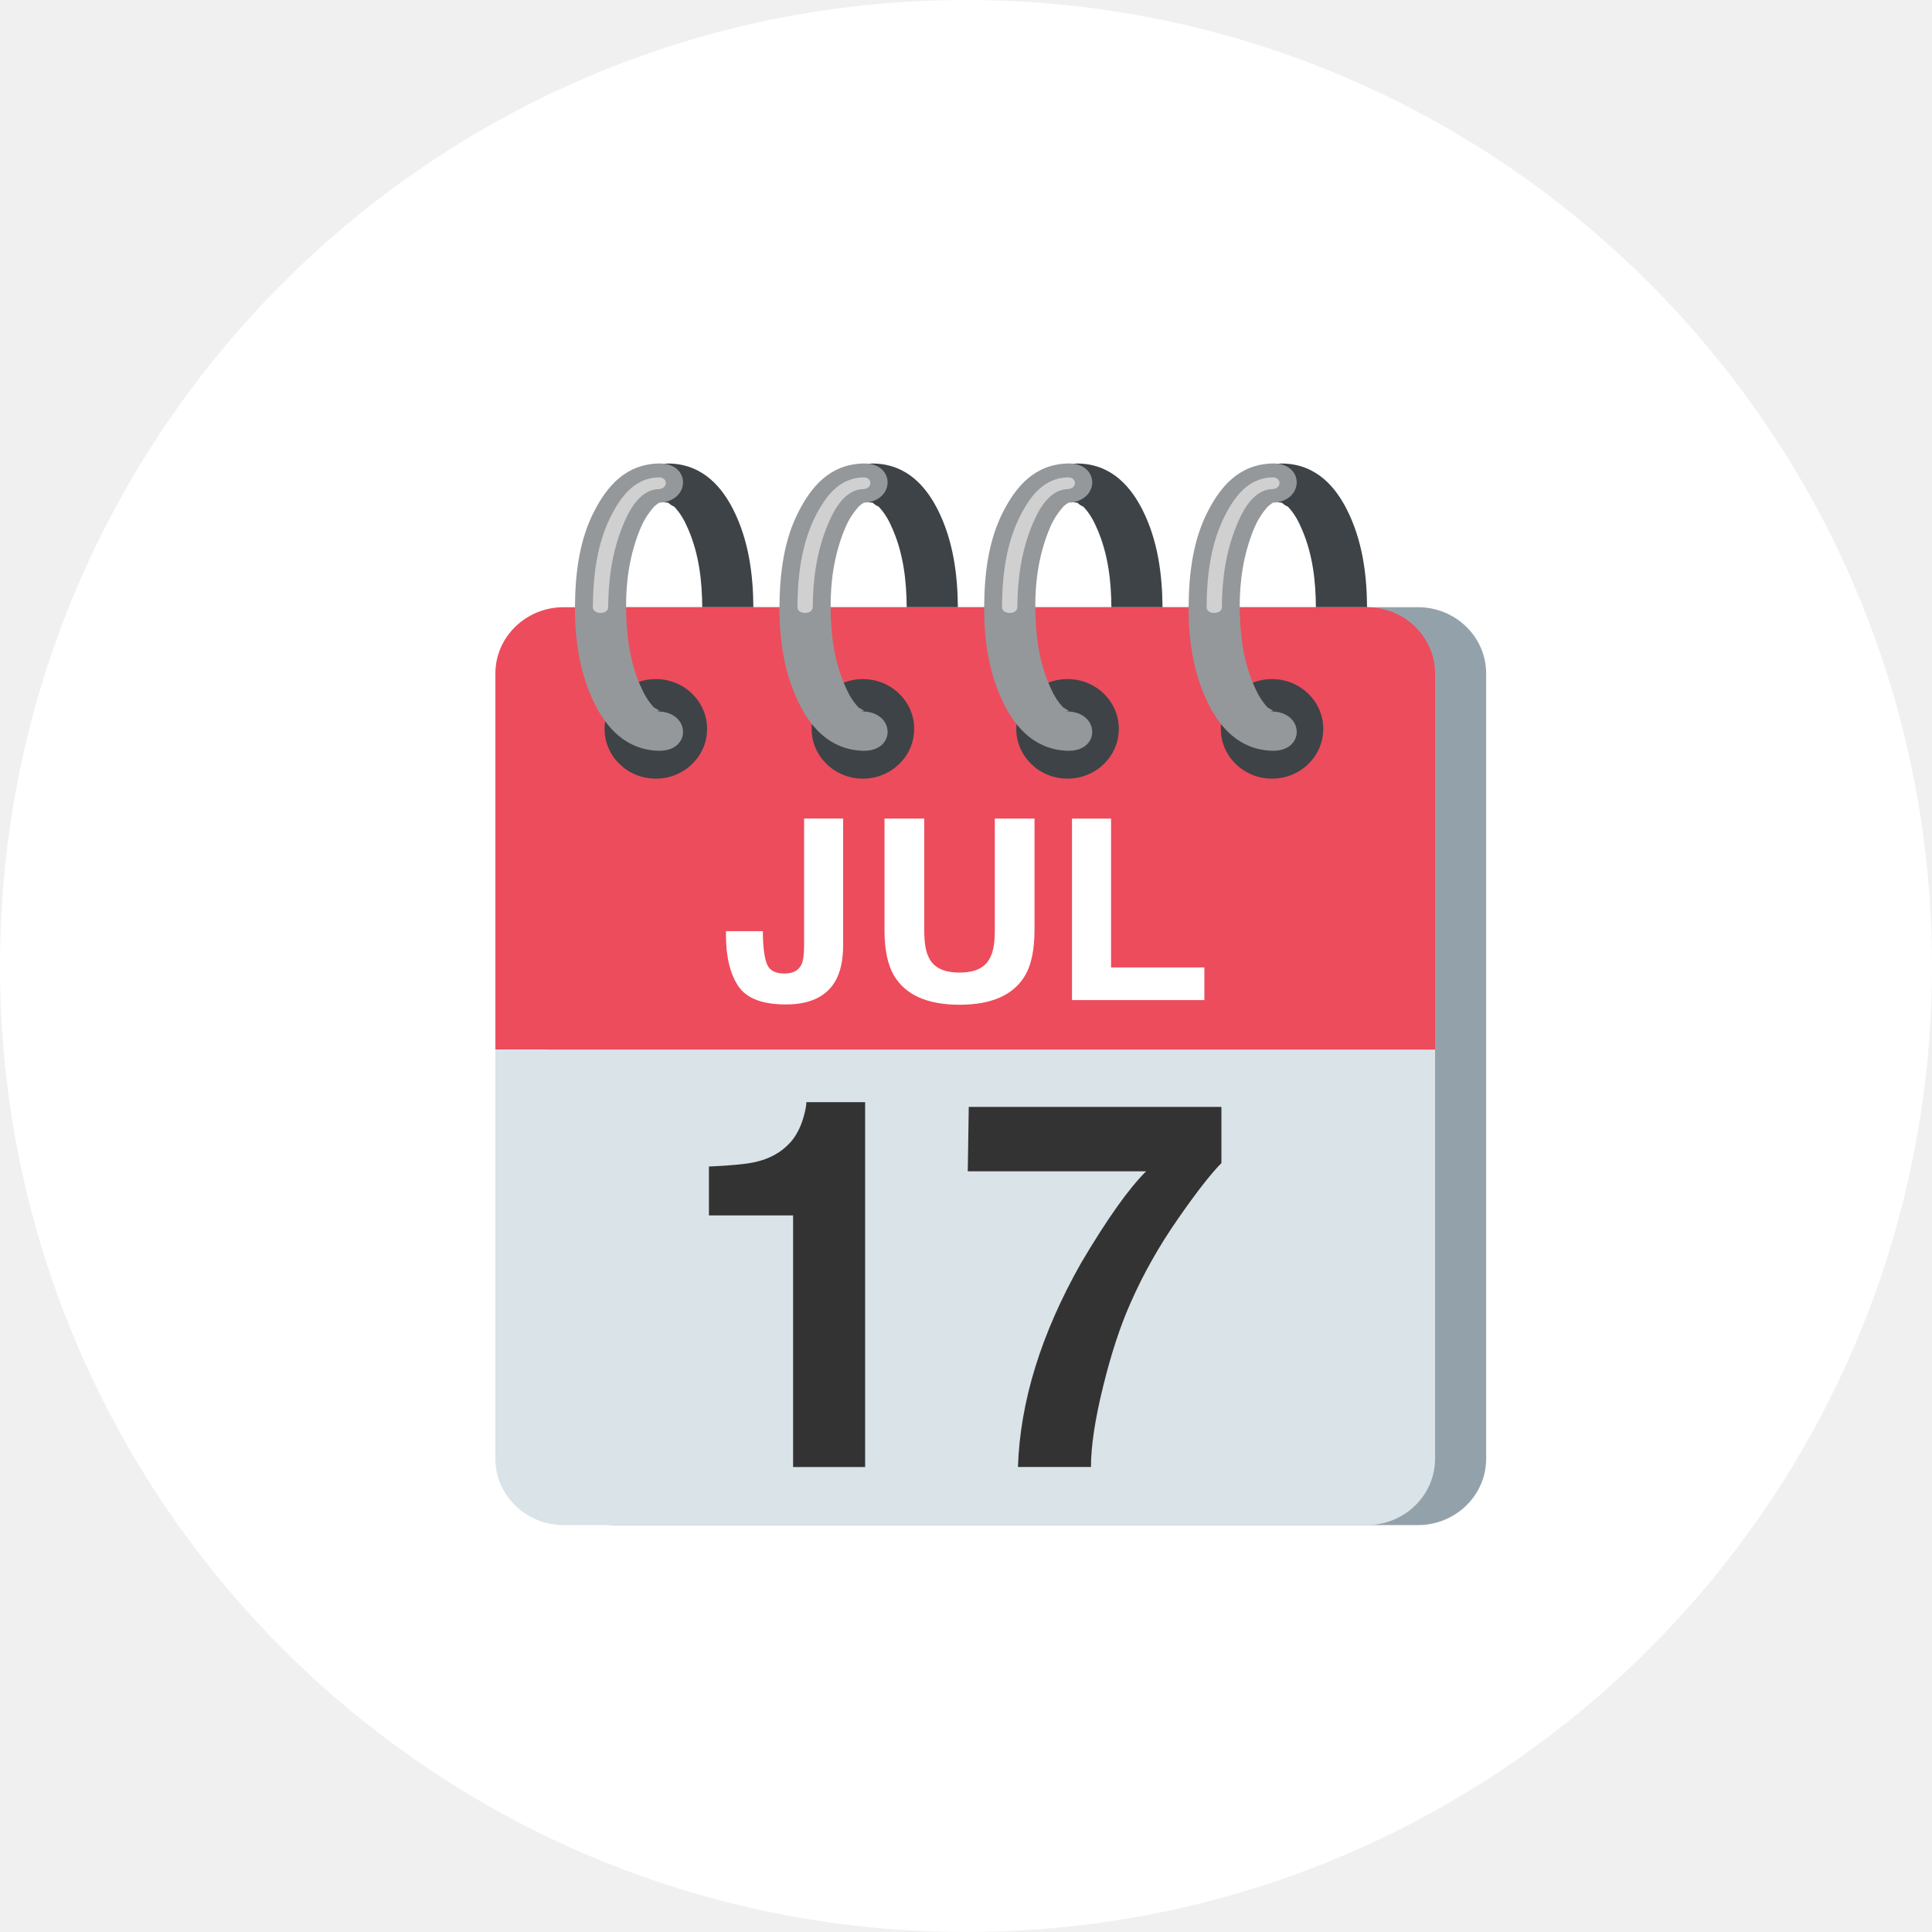
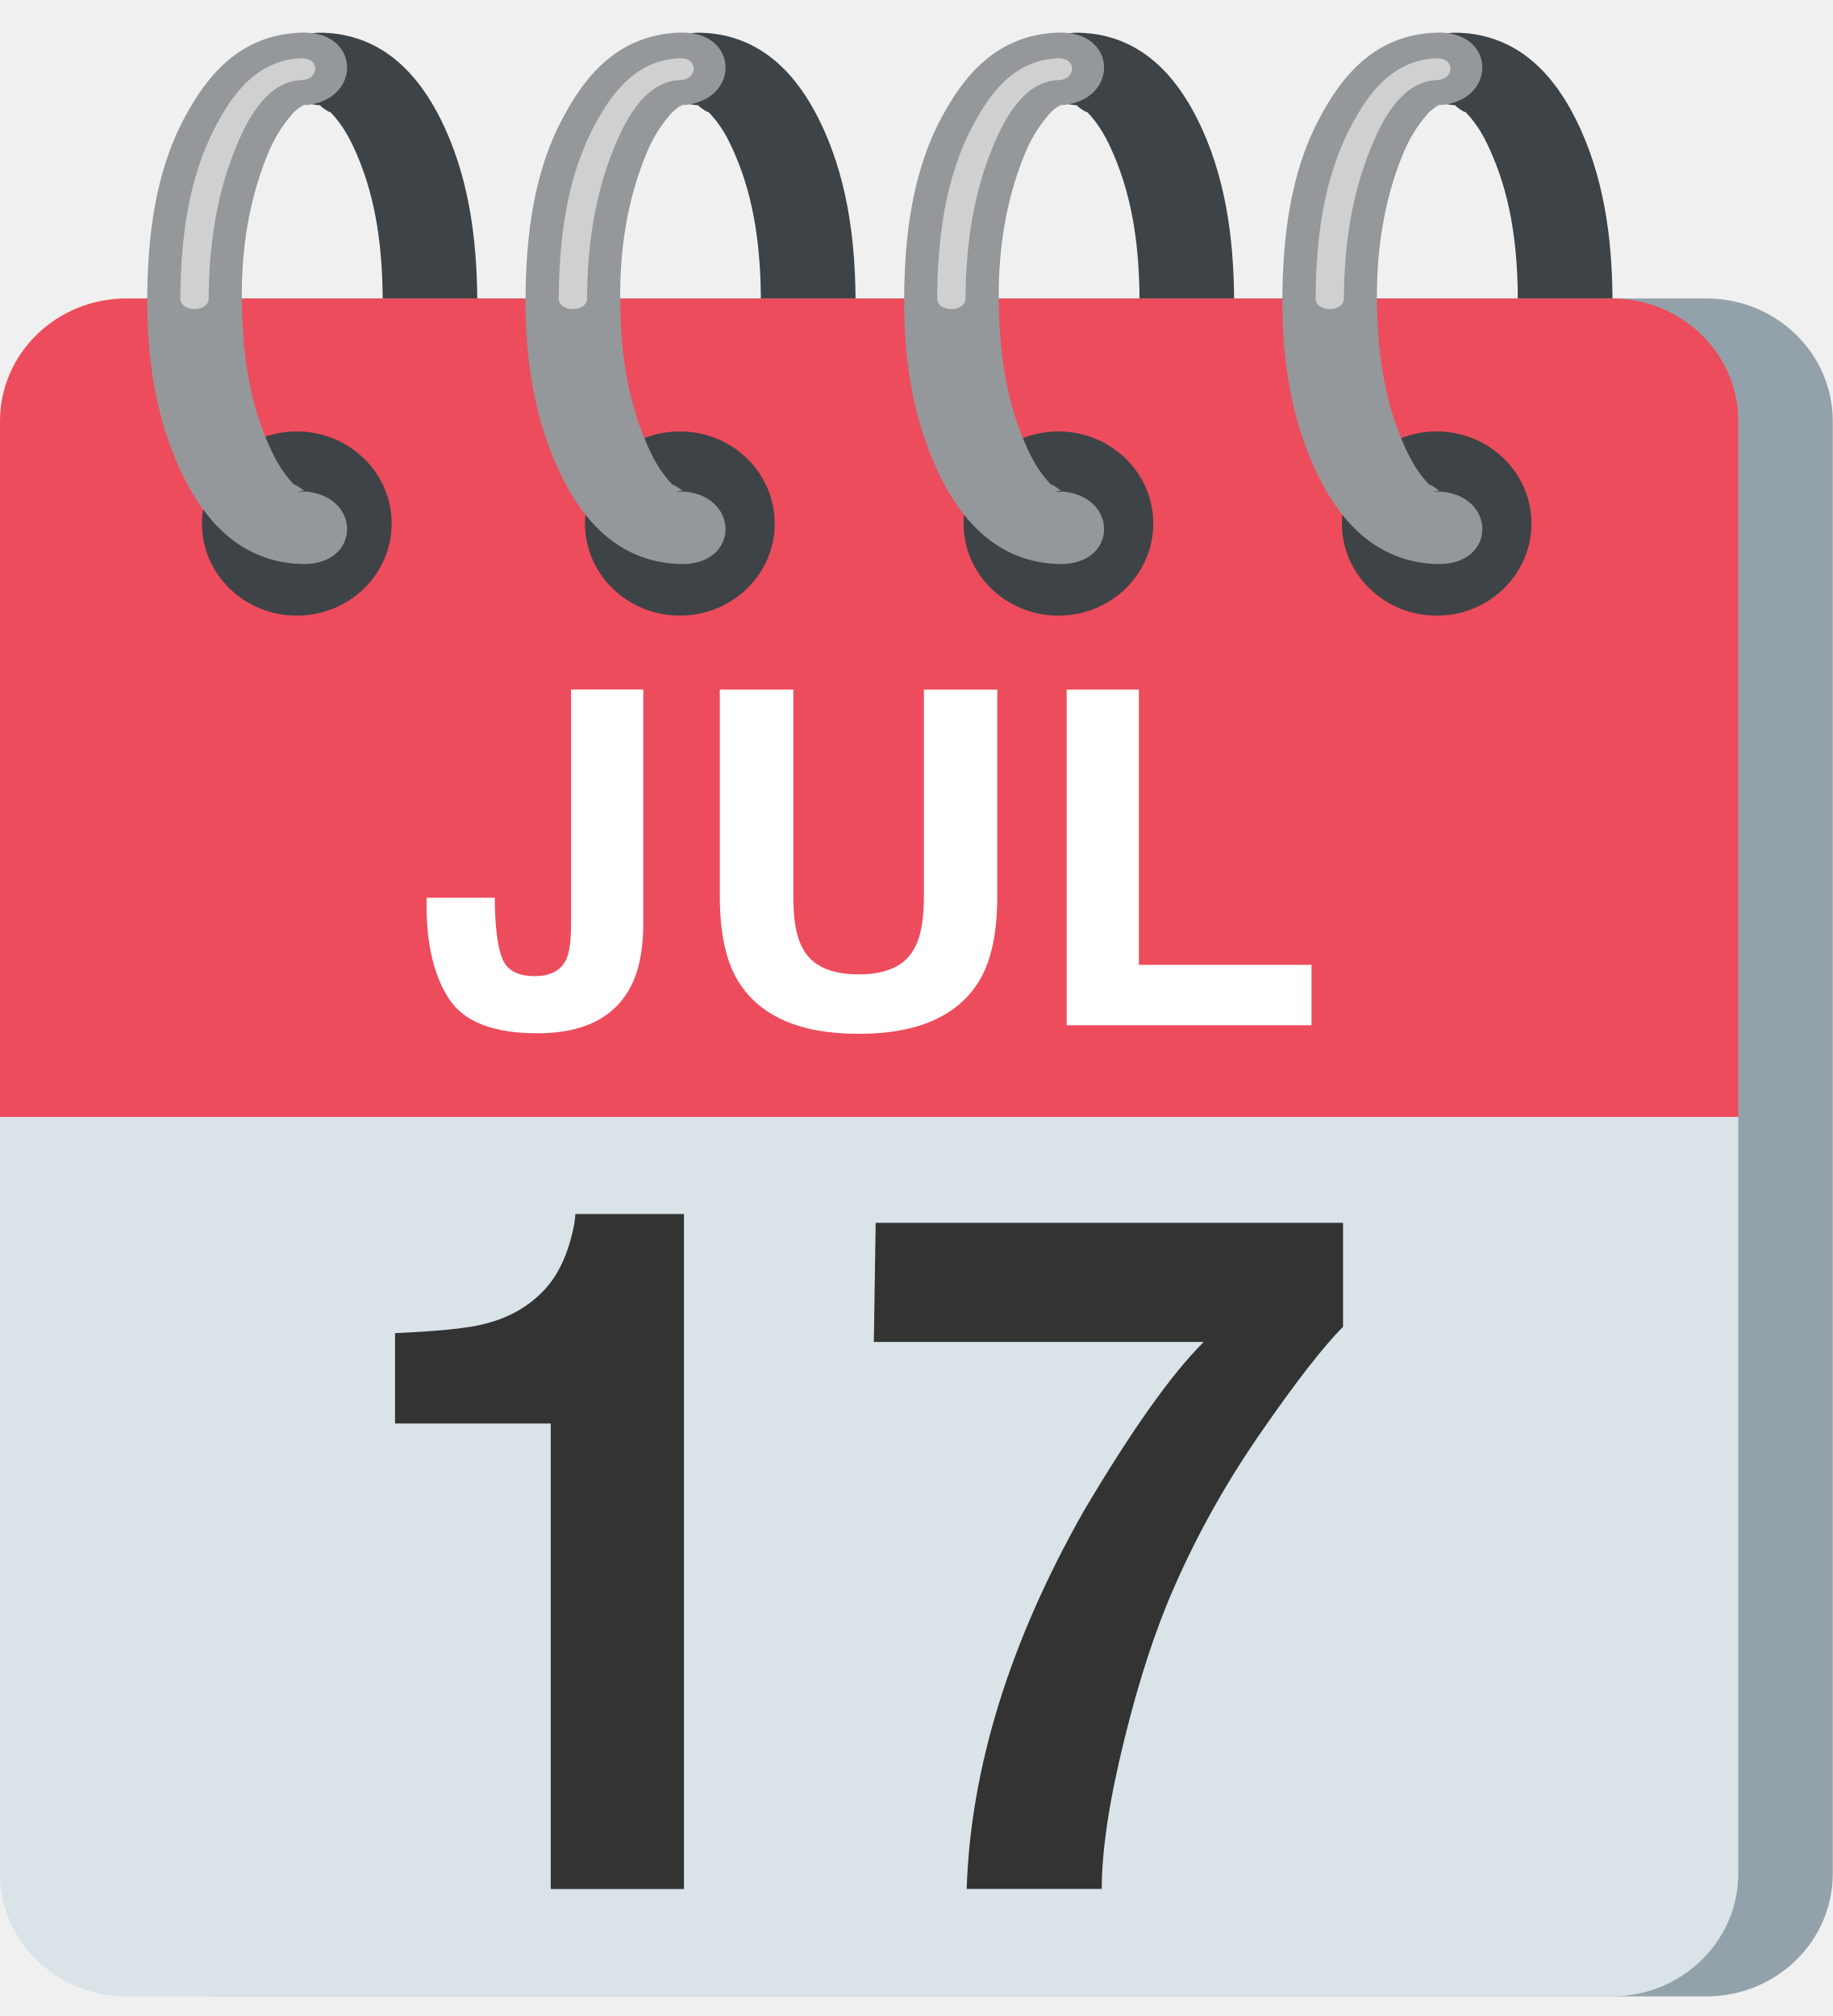
- <svg xmlns="http://www.w3.org/2000/svg" width="39px" height="39px" viewBox="0 0 39 39" version="1.1">
+ <svg xmlns="http://www.w3.org/2000/svg" width="20px" height="22px" viewBox="0 0 20 22" version="1.1">
  <defs />
  <g id="Page-1" stroke="none" stroke-width="1" fill="none" fill-rule="evenodd">
-     <g id="iPhone-6-Copy-10" transform="translate(-175, -216)">
-       <g id="gram-panel" transform="translate(159, 0)">
-         <g id="Group-5" transform="translate(16, 216)">
-           <circle id="Oval-560-Copy-3" fill="#FFFFFF" cx="19.5" cy="19.5" r="19.5" />
-           <g id="1f5d3" transform="translate(10, 9)">
-             <g id="Group">
-               <path d="M20,20.446 C20,21.186 19.383,21.786 18.621,21.786 L2.41,21.786 C1.649,21.786 1.031,21.186 1.031,20.446 L1.031,4.596 C1.031,3.857 1.649,3.257 2.41,3.257 L18.621,3.257 C19.384,3.257 20,3.857 20,4.596 L20,20.446" id="Shape" fill="#93A2AA" />
-               <path d="M18.969,4.596 C18.969,3.857 18.35,3.257 17.589,3.257 L1.379,3.257 C0.618,3.257 0,3.856 0,4.596 L0,12.188 L18.969,12.188 L18.969,4.596 L18.969,4.596 Z" id="Shape" fill="#ED4C5C" />
-               <path d="M0,12.188 L0,20.446 C0,21.186 0.618,21.786 1.379,21.786 L17.589,21.786 C18.35,21.786 18.969,21.186 18.969,20.446 L18.969,12.188 L0,12.188 L0,12.188 Z" id="Shape" fill="#D9E3E8" />
-               <g transform="translate(2.142857, 0.357143)" fill="#3E4347">
-                 <ellipse id="Oval" cx="1.096" cy="5.356" rx="1.035" ry="1.005" />
-                 <ellipse id="Oval" cx="5.276" cy="5.356" rx="1.035" ry="1.005" />
-                 <ellipse id="Oval" cx="9.407" cy="5.356" rx="1.035" ry="1.005" />
-                 <ellipse id="Oval" cx="13.535" cy="5.356" rx="1.034" ry="1.005" />
-                 <path d="M10.917,0.93 C10.694,0.492 10.318,0.021 9.639,0 C8.985,-0.02 8.976,0.748 9.608,0.792 C9.609,0.793 9.61,0.793 9.612,0.793 C9.594,0.796 9.758,0.904 9.708,0.852 C9.859,1.005 9.937,1.161 10.012,1.335 C10.227,1.837 10.288,2.373 10.292,2.899 L11.324,2.899 C11.319,2.24 11.231,1.55 10.917,0.93 M9.622,0.793 C9.627,0.795 9.631,0.796 9.639,0.797 C9.631,0.796 9.626,0.794 9.62,0.793 L9.622,0.793" id="Shape" />
-                 <path d="M6.786,0.93 C6.564,0.492 6.187,0.021 5.509,0 C4.854,-0.02 4.846,0.748 5.477,0.792 C5.478,0.793 5.48,0.793 5.481,0.793 C5.463,0.796 5.627,0.904 5.576,0.852 C5.728,1.005 5.806,1.161 5.881,1.335 C6.096,1.837 6.156,2.373 6.16,2.899 L7.193,2.899 C7.188,2.24 7.099,1.55 6.786,0.93 M5.491,0.793 C5.495,0.795 5.5,0.796 5.507,0.797 C5.5,0.796 5.494,0.794 5.49,0.793 L5.491,0.793" id="Shape" />
-                 <path d="M2.659,0.93 C2.437,0.492 2.059,0.021 1.381,0 C0.726,-0.02 0.719,0.748 1.349,0.792 C1.351,0.793 1.352,0.793 1.354,0.793 C1.336,0.796 1.5,0.904 1.449,0.852 C1.6,1.005 1.679,1.161 1.754,1.335 C1.969,1.837 2.029,2.373 2.033,2.899 L3.065,2.899 C3.06,2.24 2.972,1.55 2.659,0.93 M1.364,0.793 C1.368,0.795 1.373,0.796 1.38,0.797 C1.373,0.796 1.367,0.794 1.362,0.793 L1.364,0.793" id="Shape" />
-                 <path d="M15.046,0.93 C14.825,0.492 14.446,0.021 13.769,0 C13.114,-0.02 13.106,0.748 13.738,0.792 C13.739,0.793 13.74,0.793 13.741,0.793 C13.723,0.796 13.887,0.904 13.837,0.852 C13.988,1.005 14.067,1.161 14.141,1.335 C14.357,1.837 14.417,2.373 14.42,2.899 L15.453,2.899 C15.449,2.24 15.36,1.55 15.046,0.93 M13.751,0.793 C13.755,0.795 13.76,0.796 13.768,0.797 C13.76,0.796 13.755,0.794 13.749,0.793 L13.751,0.793" id="Shape" />
-               </g>
-               <g transform="translate(1.428571, 0)" id="Shape" fill="#94989B">
-                 <path d="M10.121,5.361 C10.002,5.357 10.239,5.384 10.123,5.358 C10.243,5.384 10.151,5.366 10.114,5.349 C10.242,5.409 9.993,5.241 10.054,5.303 C9.902,5.149 9.825,4.994 9.75,4.82 C9.534,4.317 9.474,3.782 9.47,3.255 C9.467,2.727 9.544,2.197 9.75,1.691 C9.818,1.524 9.896,1.391 10.025,1.239 C10.043,1.219 10.07,1.193 10.155,1.136 C10.064,1.196 10.155,1.144 10.18,1.134 C10.111,1.155 10.104,1.159 10.156,1.146 C10.075,1.151 10.064,1.153 10.121,1.15 C10.785,1.13 10.787,0.335 10.121,0.356 C9.435,0.377 9.078,0.849 8.844,1.286 C8.518,1.896 8.442,2.603 8.438,3.255 C8.433,3.913 8.532,4.609 8.844,5.225 C9.066,5.663 9.444,6.134 10.121,6.155 C10.787,6.176 10.785,5.381 10.121,5.361" />
-                 <path d="M5.991,5.361 C5.871,5.357 6.108,5.384 5.991,5.358 C6.111,5.384 6.02,5.366 5.983,5.349 C6.11,5.409 5.861,5.241 5.923,5.303 C5.771,5.149 5.693,4.994 5.619,4.82 C5.402,4.317 5.342,3.782 5.339,3.255 C5.336,2.727 5.412,2.197 5.619,1.691 C5.686,1.524 5.764,1.391 5.894,1.239 C5.911,1.219 5.939,1.193 6.024,1.136 C5.933,1.196 6.023,1.144 6.049,1.134 C5.98,1.155 5.972,1.159 6.025,1.146 C5.945,1.151 5.933,1.153 5.991,1.15 C6.654,1.13 6.656,0.335 5.991,0.356 C5.304,0.377 4.946,0.849 4.714,1.286 C4.386,1.896 4.311,2.603 4.306,3.255 C4.302,3.913 4.401,4.609 4.714,5.225 C4.935,5.663 5.312,6.134 5.991,6.155 C6.656,6.176 6.654,5.381 5.991,5.361" />
-                 <path d="M1.861,5.361 C1.741,5.357 1.979,5.384 1.862,5.358 C1.983,5.384 1.891,5.366 1.854,5.349 C1.982,5.409 1.732,5.241 1.794,5.303 C1.642,5.149 1.565,4.994 1.489,4.82 C1.273,4.317 1.214,3.782 1.21,3.255 C1.206,2.727 1.284,2.197 1.489,1.691 C1.558,1.524 1.635,1.391 1.765,1.239 C1.782,1.219 1.81,1.193 1.895,1.136 C1.804,1.196 1.894,1.144 1.919,1.134 C1.851,1.155 1.844,1.159 1.897,1.146 C1.816,1.151 1.804,1.153 1.861,1.15 C2.524,1.13 2.527,0.335 1.861,0.356 C1.174,0.377 0.818,0.849 0.584,1.286 C0.258,1.896 0.182,2.603 0.178,3.255 C0.173,3.913 0.273,4.609 0.585,5.225 C0.807,5.663 1.184,6.134 1.861,6.155 C2.527,6.176 2.524,5.381 1.861,5.361" />
-                 <path d="M14.249,5.361 C14.13,5.357 14.367,5.384 14.25,5.358 C14.371,5.384 14.279,5.366 14.242,5.349 C14.369,5.409 14.12,5.241 14.181,5.303 C14.03,5.149 13.952,4.994 13.877,4.82 C13.661,4.317 13.601,3.782 13.597,3.255 C13.594,2.727 13.672,2.197 13.877,1.691 C13.946,1.524 14.022,1.391 14.152,1.239 C14.17,1.219 14.199,1.193 14.282,1.136 C14.191,1.196 14.281,1.144 14.307,1.134 C14.239,1.155 14.23,1.159 14.284,1.146 C14.203,1.151 14.191,1.153 14.249,1.15 C14.912,1.13 14.915,0.335 14.249,0.356 C13.562,0.377 13.205,0.849 12.972,1.286 C12.646,1.896 12.57,2.603 12.565,3.255 C12.56,3.913 12.66,4.609 12.972,5.225 C13.194,5.663 13.571,6.134 14.249,6.155 C14.915,6.176 14.913,5.381 14.249,5.361" />
-               </g>
-               <g transform="translate(1.785714, 0.357143)" id="Shape" fill="#D0D0D0">
-                 <path d="M8.75,2.9 C8.755,2.346 8.826,1.791 9.042,1.261 C9.139,1.024 9.357,0.529 9.763,0.517 C9.963,0.511 9.964,0.272 9.763,0.279 C9.265,0.294 9.001,0.695 8.835,1.005 C8.52,1.594 8.445,2.27 8.441,2.9 C8.44,3.054 8.75,3.054 8.751,2.9" />
-                 <path d="M4.62,2.9 C4.624,2.346 4.697,1.791 4.913,1.261 C5.009,1.024 5.227,0.529 5.635,0.517 C5.834,0.511 5.835,0.272 5.635,0.279 C5.136,0.294 4.872,0.695 4.705,1.005 C4.39,1.594 4.316,2.27 4.311,2.9 C4.311,3.054 4.62,3.054 4.621,2.9" />
-                 <path d="M0.491,2.9 C0.495,2.346 0.568,1.791 0.784,1.261 C0.88,1.024 1.098,0.529 1.505,0.517 C1.704,0.511 1.705,0.272 1.505,0.279 C1.006,0.294 0.742,0.695 0.576,1.005 C0.261,1.594 0.187,2.27 0.182,2.9 C0.182,3.054 0.491,3.054 0.492,2.9" />
-                 <path d="M12.879,2.9 C12.883,2.346 12.956,1.791 13.172,1.261 C13.268,1.024 13.486,0.529 13.893,0.517 C14.092,0.511 14.093,0.272 13.893,0.279 C13.395,0.294 13.131,0.695 12.965,1.005 C12.65,1.594 12.575,2.27 12.571,2.9 C12.569,3.054 12.879,3.054 12.88,2.9" />
-               </g>
-               <g transform="translate(4.642857, 7.5)" id="Shape" fill="#FFFFFF">
-                 <path d="M0.757,2.298 L0.757,2.382 C0.764,2.665 0.794,2.865 0.847,2.98 C0.901,3.095 1.016,3.152 1.192,3.152 C1.367,3.152 1.482,3.089 1.539,2.963 C1.572,2.889 1.589,2.763 1.589,2.586 L1.589,0.024 L2.377,0.024 L2.377,2.573 C2.377,2.885 2.323,3.131 2.214,3.314 C2.03,3.622 1.7,3.776 1.221,3.776 C0.742,3.776 0.421,3.651 0.258,3.402 C0.094,3.152 0.012,2.812 0.012,2.382 L0.012,2.297 L0.757,2.297" />
-                 <path d="M3.212,0.025 L4.014,0.025 L4.014,2.274 C4.014,2.526 4.044,2.71 4.105,2.825 C4.2,3.031 4.408,3.133 4.728,3.133 C5.045,3.133 5.252,3.03 5.347,2.825 C5.408,2.71 5.439,2.526 5.439,2.274 L5.439,0.025 L6.24,0.025 L6.24,2.276 C6.24,2.665 6.178,2.969 6.054,3.185 C5.822,3.583 5.379,3.782 4.727,3.782 C4.075,3.782 3.631,3.583 3.399,3.185 C3.274,2.969 3.212,2.665 3.212,2.276 L3.212,0.025" />
-                 <path d="M6.997,0.025 L7.785,0.025 L7.785,3.029 L9.669,3.029 L9.669,3.688 L6.997,3.688 L6.997,0.025" />
-               </g>
-               <g transform="translate(4.285714, 13.21429)" id="Shape" fill="#333333">
-                 <path d="M0.025,2.32 L0.025,1.334 C0.472,1.314 0.785,1.284 0.964,1.242 C1.249,1.178 1.481,1.05 1.659,0.857 C1.782,0.725 1.874,0.549 1.937,0.329 C1.974,0.197 1.992,0.098 1.992,0.034 L3.178,0.034 L3.178,7.4 L1.724,7.4 L1.724,2.32 L0.025,2.32" />
-                 <path d="M10.371,1.263 C10.159,1.477 9.862,1.857 9.484,2.403 C9.104,2.95 8.786,3.515 8.531,4.098 C8.328,4.555 8.144,5.114 7.982,5.774 C7.819,6.434 7.737,6.976 7.737,7.399 L6.263,7.399 C6.306,6.079 6.731,4.705 7.538,3.28 C8.061,2.396 8.498,1.779 8.85,1.43 L5.25,1.43 L5.27,0.13 L10.37,0.13 L10.37,1.263" />
+     <g id="smart-event-alt">
+       <g id="Group-5">
+         <g id="Page-1">
+           <g id="iPhone-6-Copy-10">
+             <g id="gram-panel">
+               <g id="Group-5">
+                 <g id="1f5d3">
+                   <g id="Group">
+                     <path d="M20,20.446 C20,21.186 19.383,21.786 18.621,21.786 L2.41,21.786 C1.649,21.786 1.031,21.186 1.031,20.446 L1.031,4.596 C1.031,3.857 1.649,3.257 2.41,3.257 L18.621,3.257 C19.384,3.257 20,3.857 20,4.596 L20,20.446" id="Shape" fill="#93A2AA" />
+                     <path d="M18.969,4.596 C18.969,3.857 18.35,3.257 17.589,3.257 L1.379,3.257 C0.618,3.257 0,3.856 0,4.596 L0,12.188 L18.969,12.188 L18.969,4.596 L18.969,4.596 L18.969,4.596 Z" id="Shape" fill="#ED4C5C" />
+                     <path d="M0,12.188 L0,20.446 C0,21.186 0.618,21.786 1.379,21.786 L17.589,21.786 C18.35,21.786 18.969,21.186 18.969,20.446 L18.969,12.188 L0,12.188 L0,12.188 L0,12.188 Z" id="Shape" fill="#D9E3E8" />
+                     <g transform="translate(2.142857, 0.357143)" fill="#3E4347">
+                       <ellipse id="Oval" cx="1.096" cy="5.356" rx="1.035" ry="1.005" />
+                       <ellipse id="Oval" cx="5.276" cy="5.356" rx="1.035" ry="1.005" />
+                       <ellipse id="Oval" cx="9.407" cy="5.356" rx="1.035" ry="1.005" />
+                       <ellipse id="Oval" cx="13.535" cy="5.356" rx="1.034" ry="1.005" />
+                       <path d="M10.917,0.93 C10.694,0.492 10.318,0.021 9.639,0 C8.985,-0.02 8.976,0.748 9.608,0.792 C9.609,0.793 9.61,0.793 9.612,0.793 C9.594,0.796 9.758,0.904 9.708,0.852 C9.859,1.005 9.937,1.161 10.012,1.335 C10.227,1.837 10.288,2.373 10.292,2.899 L11.324,2.899 C11.319,2.24 11.231,1.55 10.917,0.93 M9.622,0.793 C9.627,0.795 9.631,0.796 9.639,0.797 C9.631,0.796 9.626,0.794 9.62,0.793 L9.622,0.793" id="Shape" />
+                       <path d="M6.786,0.93 C6.564,0.492 6.187,0.021 5.509,0 C4.854,-0.02 4.846,0.748 5.477,0.792 C5.478,0.793 5.48,0.793 5.481,0.793 C5.463,0.796 5.627,0.904 5.576,0.852 C5.728,1.005 5.806,1.161 5.881,1.335 C6.096,1.837 6.156,2.373 6.16,2.899 L7.193,2.899 C7.188,2.24 7.099,1.55 6.786,0.93 M5.491,0.793 C5.495,0.795 5.5,0.796 5.507,0.797 C5.5,0.796 5.494,0.794 5.49,0.793 L5.491,0.793" id="Shape" />
+                       <path d="M2.659,0.93 C2.437,0.492 2.059,0.021 1.381,0 C0.726,-0.02 0.719,0.748 1.349,0.792 C1.351,0.793 1.352,0.793 1.354,0.793 C1.336,0.796 1.5,0.904 1.449,0.852 C1.6,1.005 1.679,1.161 1.754,1.335 C1.969,1.837 2.029,2.373 2.033,2.899 L3.065,2.899 C3.06,2.24 2.972,1.55 2.659,0.93 M1.364,0.793 C1.368,0.795 1.373,0.796 1.38,0.797 C1.373,0.796 1.367,0.794 1.362,0.793 L1.364,0.793" id="Shape" />
+                       <path d="M15.046,0.93 C14.825,0.492 14.446,0.021 13.769,0 C13.114,-0.02 13.106,0.748 13.738,0.792 C13.739,0.793 13.74,0.793 13.741,0.793 C13.723,0.796 13.887,0.904 13.837,0.852 C13.988,1.005 14.067,1.161 14.141,1.335 C14.357,1.837 14.417,2.373 14.42,2.899 L15.453,2.899 C15.449,2.24 15.36,1.55 15.046,0.93 M13.751,0.793 C13.755,0.795 13.76,0.796 13.768,0.797 C13.76,0.796 13.755,0.794 13.749,0.793 L13.751,0.793" id="Shape" />
+                     </g>
+                     <g id="Shape" transform="translate(1.428571, 0)" fill="#94989B">
+                       <path d="M10.121,5.361 C10.002,5.357 10.239,5.384 10.123,5.358 C10.243,5.384 10.151,5.366 10.114,5.349 C10.242,5.409 9.993,5.241 10.054,5.303 C9.902,5.149 9.825,4.994 9.75,4.82 C9.534,4.317 9.474,3.782 9.47,3.255 C9.467,2.727 9.544,2.197 9.75,1.691 C9.818,1.524 9.896,1.391 10.025,1.239 C10.043,1.219 10.07,1.193 10.155,1.136 C10.064,1.196 10.155,1.144 10.18,1.134 C10.111,1.155 10.104,1.159 10.156,1.146 C10.075,1.151 10.064,1.153 10.121,1.15 C10.785,1.13 10.787,0.335 10.121,0.356 C9.435,0.377 9.078,0.849 8.844,1.286 C8.518,1.896 8.442,2.603 8.438,3.255 C8.433,3.913 8.532,4.609 8.844,5.225 C9.066,5.663 9.444,6.134 10.121,6.155 C10.787,6.176 10.785,5.381 10.121,5.361" />
+                       <path d="M5.991,5.361 C5.871,5.357 6.108,5.384 5.991,5.358 C6.111,5.384 6.02,5.366 5.983,5.349 C6.11,5.409 5.861,5.241 5.923,5.303 C5.771,5.149 5.693,4.994 5.619,4.82 C5.402,4.317 5.342,3.782 5.339,3.255 C5.336,2.727 5.412,2.197 5.619,1.691 C5.686,1.524 5.764,1.391 5.894,1.239 C5.911,1.219 5.939,1.193 6.024,1.136 C5.933,1.196 6.023,1.144 6.049,1.134 C5.98,1.155 5.972,1.159 6.025,1.146 C5.945,1.151 5.933,1.153 5.991,1.15 C6.654,1.13 6.656,0.335 5.991,0.356 C5.304,0.377 4.946,0.849 4.714,1.286 C4.386,1.896 4.311,2.603 4.306,3.255 C4.302,3.913 4.401,4.609 4.714,5.225 C4.935,5.663 5.312,6.134 5.991,6.155 C6.656,6.176 6.654,5.381 5.991,5.361" />
+                       <path d="M1.861,5.361 C1.741,5.357 1.979,5.384 1.862,5.358 C1.983,5.384 1.891,5.366 1.854,5.349 C1.982,5.409 1.732,5.241 1.794,5.303 C1.642,5.149 1.565,4.994 1.489,4.82 C1.273,4.317 1.214,3.782 1.21,3.255 C1.206,2.727 1.284,2.197 1.489,1.691 C1.558,1.524 1.635,1.391 1.765,1.239 C1.782,1.219 1.81,1.193 1.895,1.136 C1.804,1.196 1.894,1.144 1.919,1.134 C1.851,1.155 1.844,1.159 1.897,1.146 C1.816,1.151 1.804,1.153 1.861,1.15 C2.524,1.13 2.527,0.335 1.861,0.356 C1.174,0.377 0.818,0.849 0.584,1.286 C0.258,1.896 0.182,2.603 0.178,3.255 C0.173,3.913 0.273,4.609 0.585,5.225 C0.807,5.663 1.184,6.134 1.861,6.155 C2.527,6.176 2.524,5.381 1.861,5.361" />
+                       <path d="M14.249,5.361 C14.13,5.357 14.367,5.384 14.25,5.358 C14.371,5.384 14.279,5.366 14.242,5.349 C14.369,5.409 14.12,5.241 14.181,5.303 C14.03,5.149 13.952,4.994 13.877,4.82 C13.661,4.317 13.601,3.782 13.597,3.255 C13.594,2.727 13.672,2.197 13.877,1.691 C13.946,1.524 14.022,1.391 14.152,1.239 C14.17,1.219 14.199,1.193 14.282,1.136 C14.191,1.196 14.281,1.144 14.307,1.134 C14.239,1.155 14.23,1.159 14.284,1.146 C14.203,1.151 14.191,1.153 14.249,1.15 C14.912,1.13 14.915,0.335 14.249,0.356 C13.562,0.377 13.205,0.849 12.972,1.286 C12.646,1.896 12.57,2.603 12.565,3.255 C12.56,3.913 12.66,4.609 12.972,5.225 C13.194,5.663 13.571,6.134 14.249,6.155 C14.915,6.176 14.913,5.381 14.249,5.361" />
+                     </g>
+                     <g id="Shape" transform="translate(1.785714, 0.357143)" fill="#D0D0D0">
+                       <path d="M8.75,2.9 C8.755,2.346 8.826,1.791 9.042,1.261 C9.139,1.024 9.357,0.529 9.763,0.517 C9.963,0.511 9.964,0.272 9.763,0.279 C9.265,0.294 9.001,0.695 8.835,1.005 C8.52,1.594 8.445,2.27 8.441,2.9 C8.44,3.054 8.75,3.054 8.751,2.9" />
+                       <path d="M4.62,2.9 C4.624,2.346 4.697,1.791 4.913,1.261 C5.009,1.024 5.227,0.529 5.635,0.517 C5.834,0.511 5.835,0.272 5.635,0.279 C5.136,0.294 4.872,0.695 4.705,1.005 C4.39,1.594 4.316,2.27 4.311,2.9 C4.311,3.054 4.62,3.054 4.621,2.9" />
+                       <path d="M0.491,2.9 C0.495,2.346 0.568,1.791 0.784,1.261 C0.88,1.024 1.098,0.529 1.505,0.517 C1.704,0.511 1.705,0.272 1.505,0.279 C1.006,0.294 0.742,0.695 0.576,1.005 C0.261,1.594 0.187,2.27 0.182,2.9 C0.182,3.054 0.491,3.054 0.492,2.9" />
+                       <path d="M12.879,2.9 C12.883,2.346 12.956,1.791 13.172,1.261 C13.268,1.024 13.486,0.529 13.893,0.517 C14.092,0.511 14.093,0.272 13.893,0.279 C13.395,0.294 13.131,0.695 12.965,1.005 C12.65,1.594 12.575,2.27 12.571,2.9 C12.569,3.054 12.879,3.054 12.88,2.9" />
+                     </g>
+                     <g id="Shape" transform="translate(4.642857, 7.5)" fill="#FFFFFF">
+                       <path d="M0.757,2.298 L0.757,2.382 C0.764,2.665 0.794,2.865 0.847,2.98 C0.901,3.095 1.016,3.152 1.192,3.152 C1.367,3.152 1.482,3.089 1.539,2.963 C1.572,2.889 1.589,2.763 1.589,2.586 L1.589,0.024 L2.377,0.024 L2.377,2.573 C2.377,2.885 2.323,3.131 2.214,3.314 C2.03,3.622 1.7,3.776 1.221,3.776 C0.742,3.776 0.421,3.651 0.258,3.402 C0.094,3.152 0.012,2.812 0.012,2.382 L0.012,2.297 L0.757,2.297" />
+                       <path d="M3.212,0.025 L4.014,0.025 L4.014,2.274 C4.014,2.526 4.044,2.71 4.105,2.825 C4.2,3.031 4.408,3.133 4.728,3.133 C5.045,3.133 5.252,3.03 5.347,2.825 C5.408,2.71 5.439,2.526 5.439,2.274 L5.439,0.025 L6.24,0.025 L6.24,2.276 C6.24,2.665 6.178,2.969 6.054,3.185 C5.822,3.583 5.379,3.782 4.727,3.782 C4.075,3.782 3.631,3.583 3.399,3.185 C3.274,2.969 3.212,2.665 3.212,2.276 L3.212,0.025" />
+                       <path d="M6.997,0.025 L7.785,0.025 L7.785,3.029 L9.669,3.029 L9.669,3.688 L6.997,3.688 L6.997,0.025" />
+                     </g>
+                     <g id="Shape" transform="translate(4.285714, 13.21429)" fill="#333333">
+                       <path d="M0.025,2.32 L0.025,1.334 C0.472,1.314 0.785,1.284 0.964,1.242 C1.249,1.178 1.481,1.05 1.659,0.857 C1.782,0.725 1.874,0.549 1.937,0.329 C1.974,0.197 1.992,0.098 1.992,0.034 L3.178,0.034 L3.178,7.4 L1.724,7.4 L1.724,2.32 L0.025,2.32" />
+                       <path d="M10.371,1.263 C10.159,1.477 9.862,1.857 9.484,2.403 C9.104,2.95 8.786,3.515 8.531,4.098 C8.328,4.555 8.144,5.114 7.982,5.774 C7.819,6.434 7.737,6.976 7.737,7.399 L6.263,7.399 C6.306,6.079 6.731,4.705 7.538,3.28 C8.061,2.396 8.498,1.779 8.85,1.43 L5.25,1.43 L5.27,0.13 L10.37,0.13 L10.37,1.263" />
+                     </g>
+                   </g>
+                 </g>
              </g>
            </g>
          </g>
        </g>
      </g>
    </g>
  </g>
</svg>
